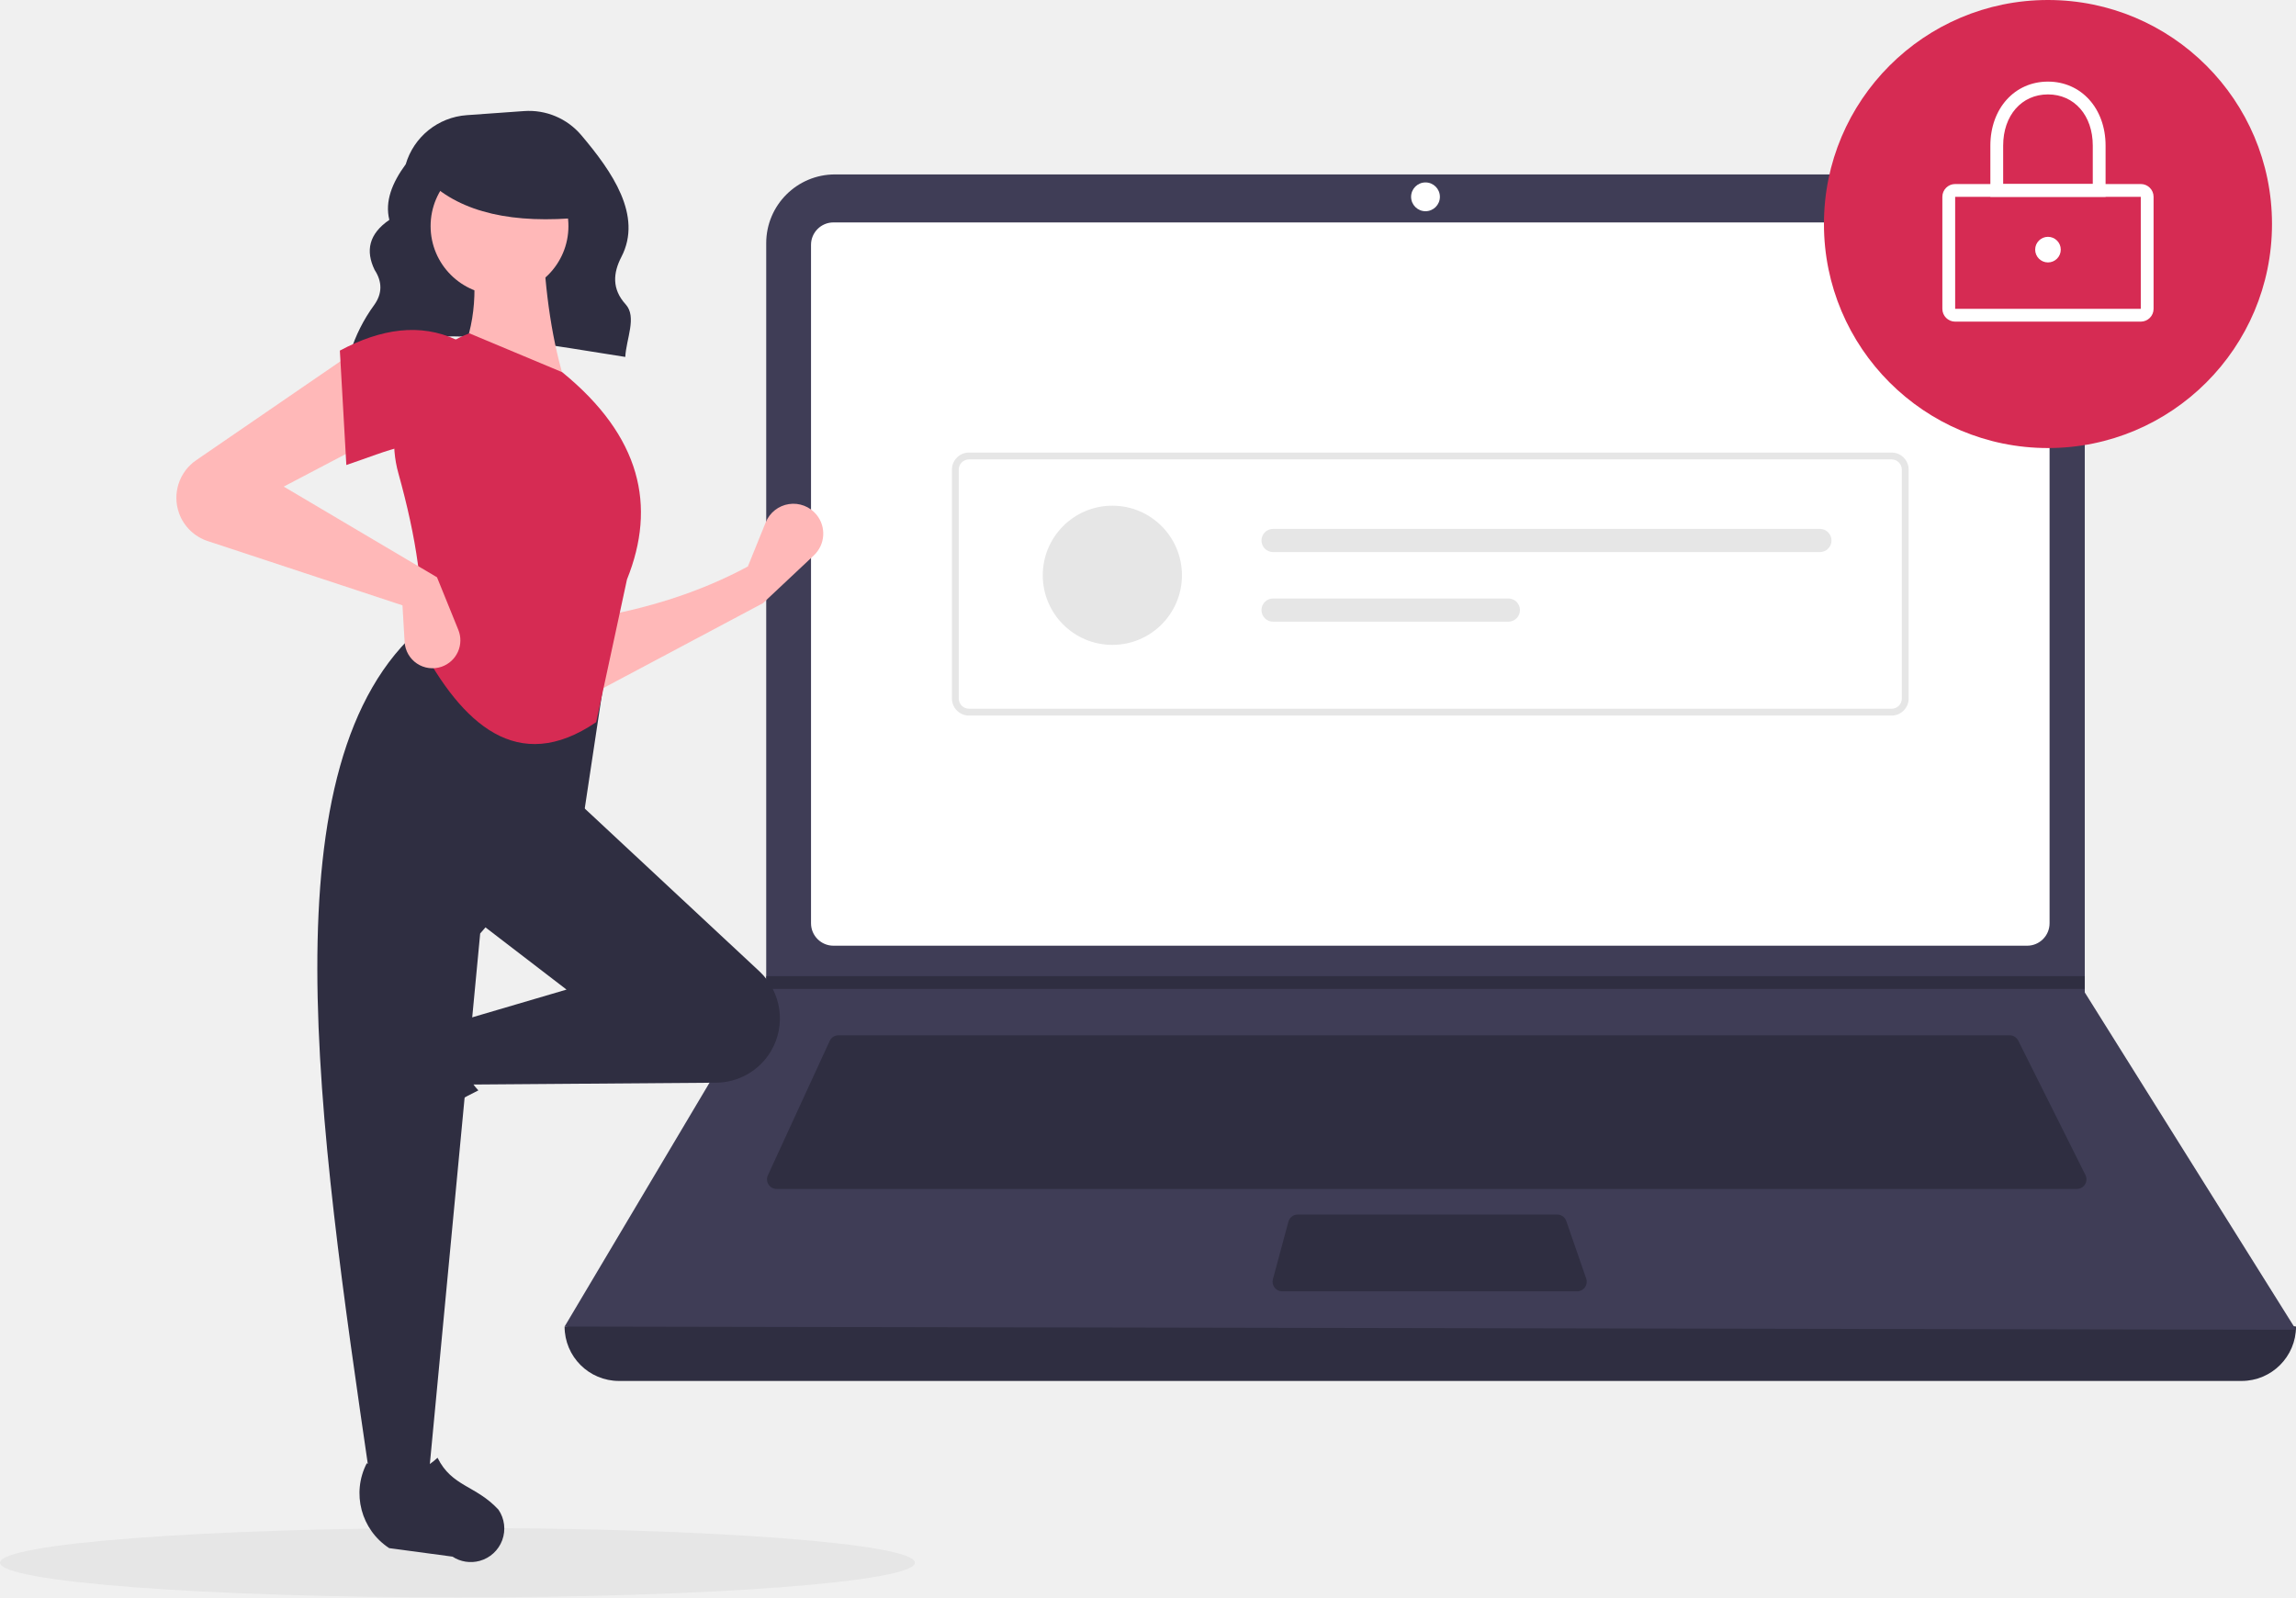
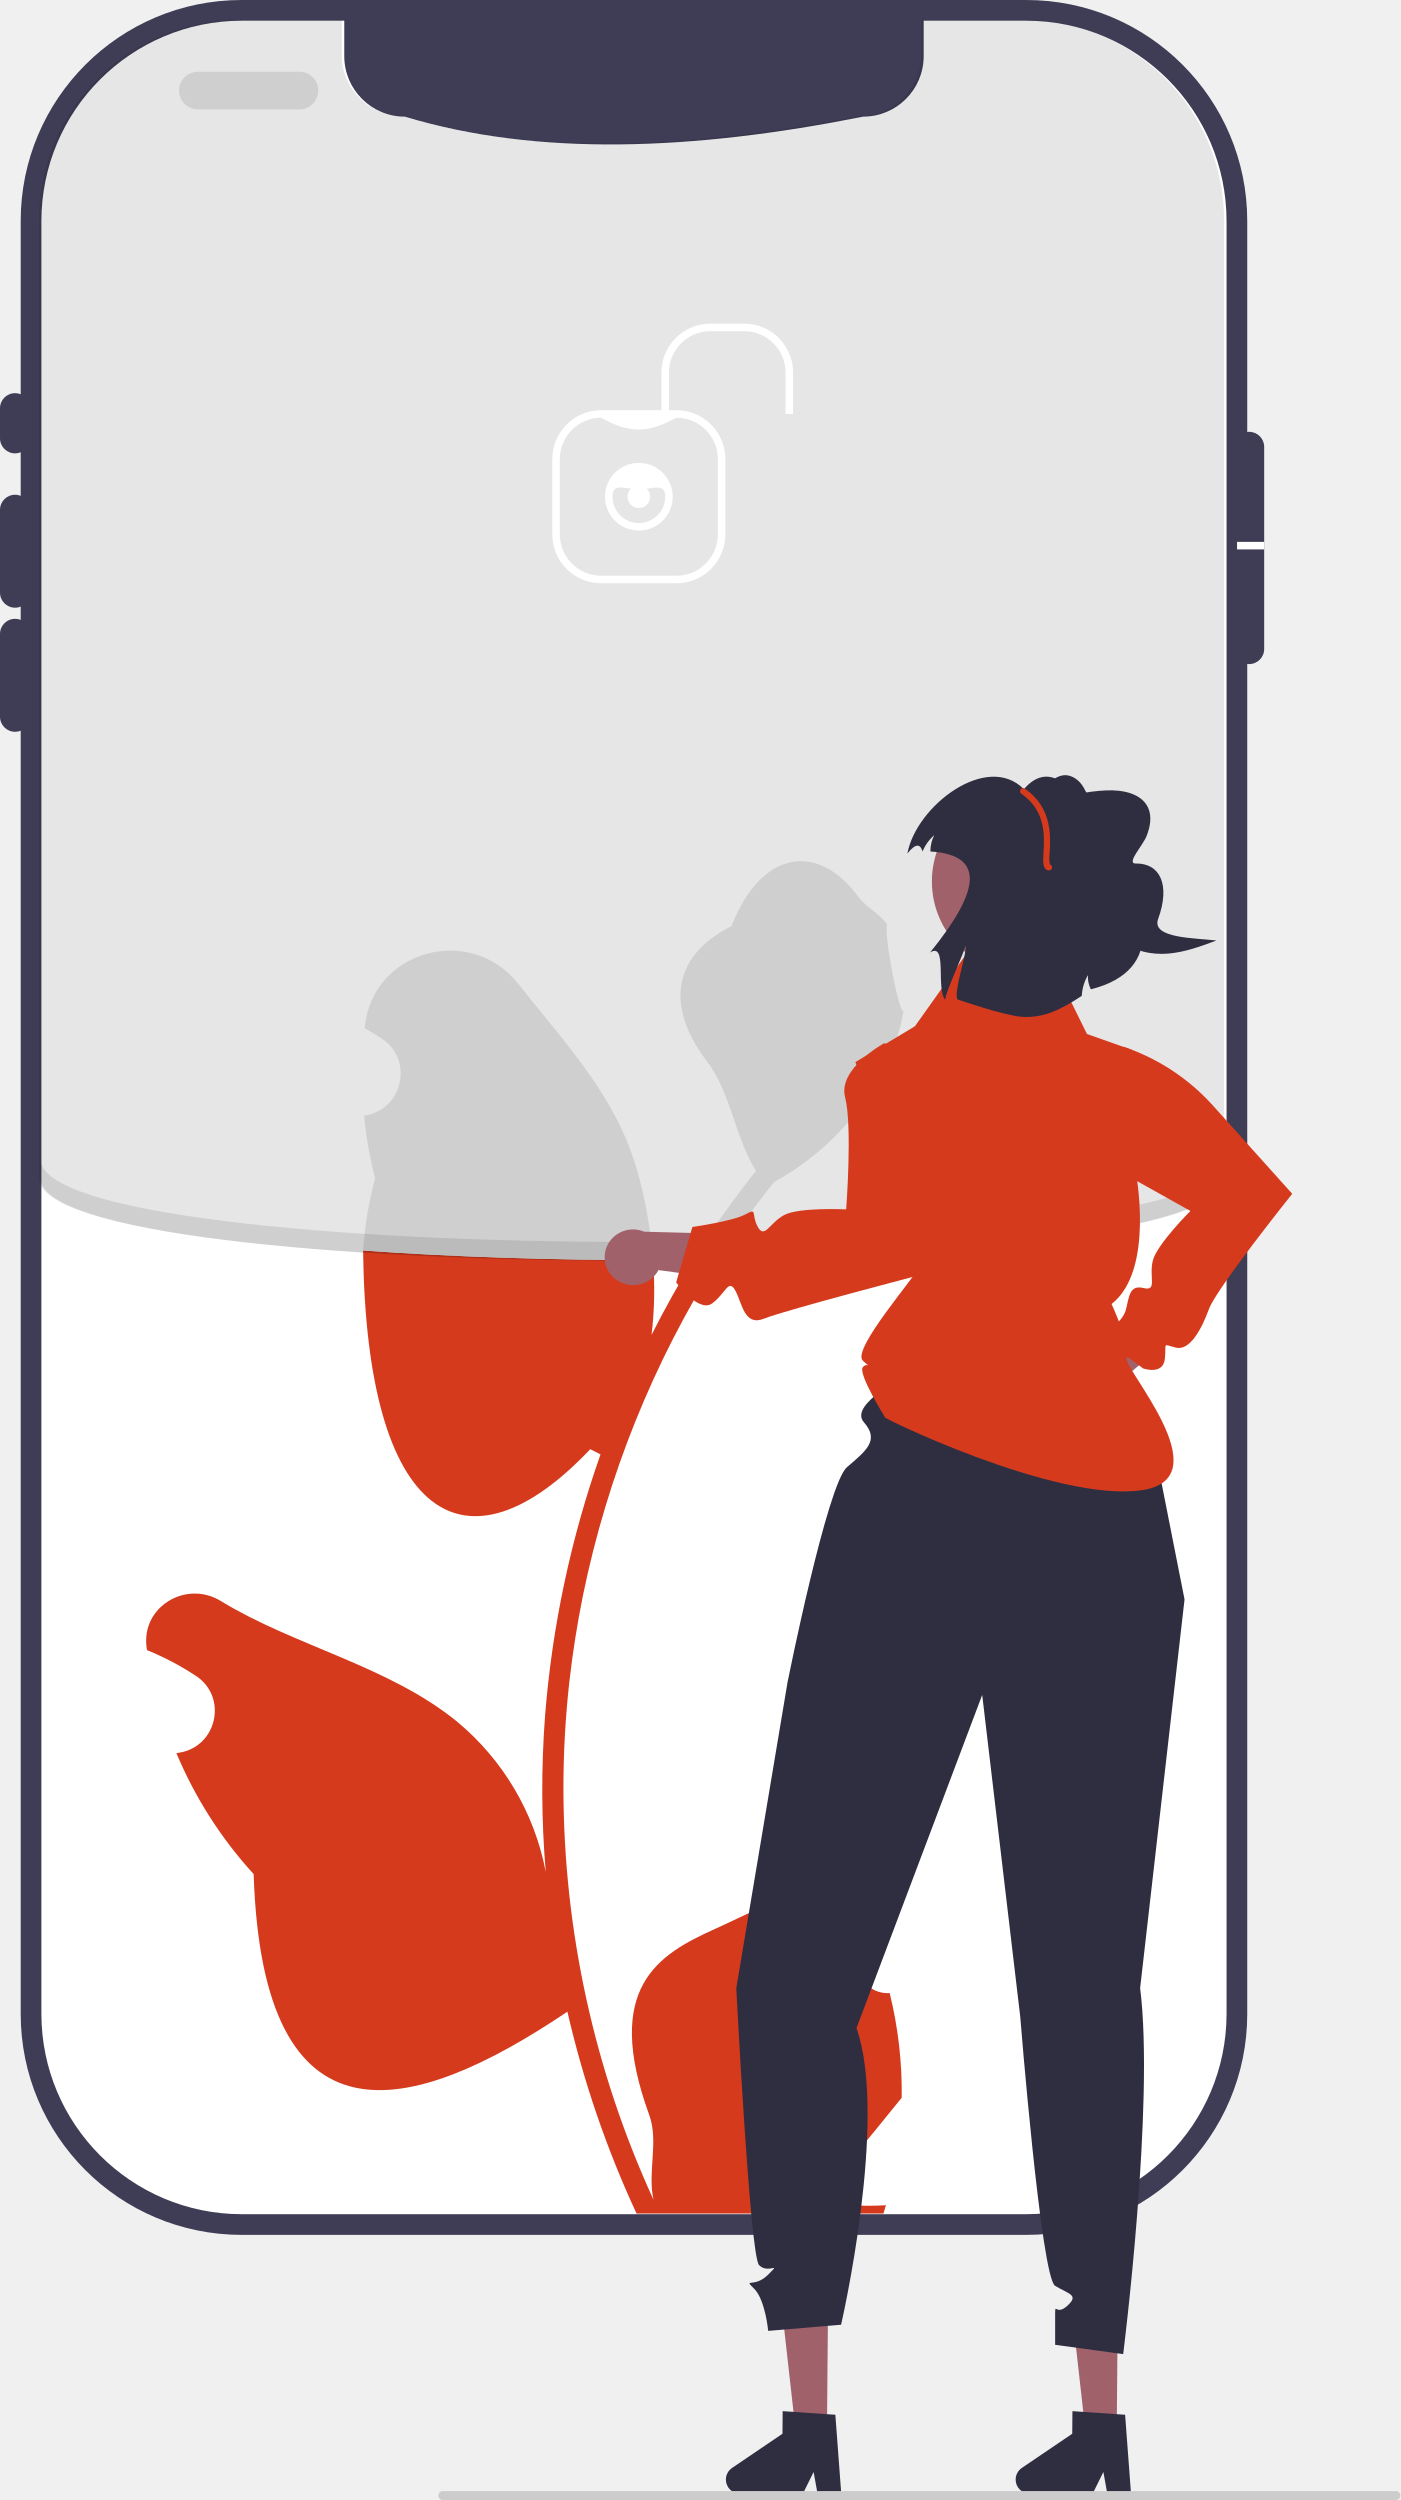
- <svg xmlns="http://www.w3.org/2000/svg" width="793" height="551.732" viewBox="0 0 793 551.732" role="img" artist="Katerina Limpitsouni" source="https://undraw.co/">
-   <ellipse cx="158" cy="539.732" rx="158" ry="12" fill="#e6e6e6" />
-   <path d="M324.272,296.554c27.497-11.695,61.744-4.285,95.191.858.311-6.228,4.084-13.808.132-18.153-4.801-5.279-4.359-10.825-1.47-16.404,7.388-14.265-3.197-29.444-13.884-42.065a23.669,23.669,0,0,0-19.755-8.292l-19.797,1.414A23.709,23.709,0,0,0,343.635,230.859v0c-4.727,6.429-7.257,12.841-5.664,19.219-7.081,4.839-8.27,10.68-5.089,17.264,2.698,4.146,2.669,8.182-.123,12.106a55.891,55.891,0,0,0-8.31,16.506Z" transform="translate(-203.5 -174.1342)" fill="#2f2e41" />
-   <path d="M977.709,651.097H417.291A18.791,18.791,0,0,1,398.5,632.306h0q304.727-35.415,598,0h0A18.791,18.791,0,0,1,977.709,651.097Z" transform="translate(-203.5 -174.1342)" fill="#2f2e41" />
-   <path d="M996.5,633.412l-598-1.105,69.306-116.616.332-.553V258.131a23.752,23.752,0,0,1,23.754-23.754H899.792a23.752,23.752,0,0,1,23.754,23.754V516.906Z" transform="translate(-203.5 -174.1342)" fill="#3f3d56" />
-   <path d="M491.35,250.957a7.746,7.746,0,0,0-7.738,7.738V493.031a7.747,7.747,0,0,0,7.738,7.738H903.65a7.747,7.747,0,0,0,7.738-7.738V258.694a7.747,7.747,0,0,0-7.738-7.738Z" transform="translate(-203.5 -174.1342)" fill="#fff" />
-   <path d="M493.078,531.718a3.325,3.325,0,0,0-3.013,1.93l-21.355,46.425a3.316,3.316,0,0,0,3.012,4.702H920.814a3.316,3.316,0,0,0,2.965-4.799L900.567,533.551a3.299,3.299,0,0,0-2.965-1.833Z" transform="translate(-203.5 -174.1342)" fill="#2f2e41" />
-   <circle cx="492.342" cy="67.98" r="4.974" fill="#fff" />
-   <path d="M651.7,593.619a3.321,3.321,0,0,0-3.202,2.454l-5.357,19.896a3.316,3.316,0,0,0,3.202,4.179h101.874a3.315,3.315,0,0,0,3.133-4.401l-6.887-19.896a3.318,3.318,0,0,0-3.134-2.231Z" transform="translate(-203.5 -174.1342)" fill="#2f2e41" />
-   <polygon points="720.046 337.135 720.046 341.556 264.306 341.556 264.649 341.004 264.649 337.135 720.046 337.135" fill="#2f2e41" />
-   <circle cx="707.335" cy="77.375" r="77.375" fill="#d62b53" />
-   <path d="M942.89,285.223H878.779a4.426,4.426,0,0,1-4.421-4.421V242.114a4.426,4.426,0,0,1,4.421-4.421H942.89a4.426,4.426,0,0,1,4.421,4.421v38.688A4.426,4.426,0,0,1,942.89,285.223Zm-64.111-43.109v38.688h64.114L942.89,242.114Z" transform="translate(-203.5 -174.1342)" fill="#fff" />
-   <path d="M930.731,242.114h-39.793V224.428c0-12.81,8.368-22.107,19.896-22.107s19.896,9.297,19.896,22.107Zm-35.372-4.421h30.95V224.428c0-10.413-6.363-17.686-15.475-17.686s-15.475,7.273-15.475,17.686Z" transform="translate(-203.5 -174.1342)" fill="#fff" />
-   <circle cx="707.335" cy="86.218" r="4.421" fill="#fff" />
-   <path d="M856.82,421.284H538.18a5.908,5.908,0,0,1-5.901-5.901V336.342a5.908,5.908,0,0,1,5.901-5.901H856.82a5.908,5.908,0,0,1,5.901,5.901V415.383A5.908,5.908,0,0,1,856.82,421.284Zm-318.64-88.482a3.544,3.544,0,0,0-3.54,3.54V415.383a3.544,3.544,0,0,0,3.54,3.54H856.82a3.544,3.544,0,0,0,3.54-3.54V336.342a3.544,3.544,0,0,0-3.54-3.54Z" transform="translate(-203.5 -174.1342)" fill="#e6e6e6" />
-   <circle cx="384.19" cy="198.695" r="24.036" fill="#e6e6e6" />
-   <path d="M643.203,356.805a4.006,4.006,0,1,0,0,8.012H832.061a4.006,4.006,0,0,0,0-8.012Z" transform="translate(-203.5 -174.1342)" fill="#e6e6e6" />
-   <path d="M643.203,380.842a4.006,4.006,0,1,0,0,8.012H724.469a4.006,4.006,0,1,0,0-8.012Z" transform="translate(-203.5 -174.1342)" fill="#e6e6e6" />
-   <path d="M467.022,382.462,408.119,413.778l-.746-26.096c19.226-3.209,37.517-8.797,54.429-17.895l6.16-15.22a10.318,10.318,0,0,1,17.536-2.678l0,0a10.318,10.318,0,0,1-.908,14.069Z" transform="translate(-203.5 -174.1342)" fill="#ffb8b8" />
-   <path d="M323.098,563.267v0a11.574,11.574,0,0,1,1.469-9.363l12.939-19.858a22.612,22.612,0,0,1,29.335-7.739h0c-5.438,9.256-4.68,17.377,1.878,24.434a117.631,117.631,0,0,0-27.936,19.045A11.574,11.574,0,0,1,323.098,563.267Z" transform="translate(-203.5 -174.1342)" fill="#2f2e41" />
-   <path d="M469.705,537.303l0,0a22.203,22.203,0,0,1-18.871,10.779l-85.96.651-3.728-21.623,38.026-11.184-32.061-24.605L402.154,450.313l63.65,59.324A22.203,22.203,0,0,1,469.705,537.303Z" transform="translate(-203.5 -174.1342)" fill="#2f2e41" />
-   <path d="M351.453,685.179H331.321c-18.075-123.898-36.474-248.142,17.895-294.515l64.122,10.439L405.136,455.532l-35.789,41.008Z" transform="translate(-203.5 -174.1342)" fill="#2f2e41" />
-   <path d="M369.149,713.246h0a11.574,11.574,0,0,1-9.363-1.469l-21.859-2.938a22.612,22.612,0,0,1-7.741-29.335v0c9.257,5.437,17.377,4.679,24.434-1.879,4.986,10.067,13.201,9.453,21.047,17.935A11.574,11.574,0,0,1,369.149,713.246Z" transform="translate(-203.5 -174.1342)" fill="#2f2e41" />
-   <path d="M399.172,307.902l-37.28-8.947c6.192-12.674,6.702-26.776,3.728-41.754l25.351-.746C391.764,275.08,394.167,292.481,399.172,307.902Z" transform="translate(-203.5 -174.1342)" fill="#ffb8b8" />
-   <path d="M409.418,423.552c-27.139,18.493-46.314.633-60.947-26.923,2.033-16.862-1.259-37.041-7.357-58.966a40.138,40.138,0,0,1,24.506-48.401h0l32.061,13.421c27.224,22.19,32.582,46.227,22.368,71.578Z" transform="translate(-203.5 -174.1342)" fill="#d62b53" />
-   <path d="M331.321,326.542,301.497,342.2l52.938,31.316,7.366,18.17a9.637,9.637,0,0,1-5.789,12.731h0a9.637,9.637,0,0,1-12.762-8.544l-.745-12.663-67.284-22.204a15.733,15.733,0,0,1-9.873-9.611v0a15.733,15.733,0,0,1,5.903-18.303l54.105-37.118Z" transform="translate(-203.5 -174.1342)" fill="#ffb8b8" />
-   <path d="M361.146,329.524c-12.439-5.451-23.749.47-38.026,5.219l-2.237-39.517c14.176-7.556,27.692-9.593,40.263-3.728Z" transform="translate(-203.5 -174.1342)" fill="#d62b53" />
-   <circle cx="172.525" cy="78.093" r="23.802" fill="#ffb8b8" />
-   <path d="M404.5,249.224c-23.566,2.308-41.523-1.546-53-12.52v-8.838h51Z" transform="translate(-203.5 -174.1342)" fill="#2f2e41" />
+ <svg xmlns="http://www.w3.org/2000/svg" width="372.193" height="664.464" viewBox="0 0 372.193 664.464" role="img" artist="Katerina Limpitsouni" source="https://undraw.co/">
+   <rect x="5.5" width="326" height="594" rx="58.728" fill="#3f3d56" />
+   <path d="M739.904,176.5v476.54a53.292,53.292,0,0,1-53.23,53.23h-208.54a53.292,53.292,0,0,1-53.23-53.23v-476.54a53.292,53.292,0,0,1,53.23-53.23h27.27v9.42a16.081,16.081,0,0,0,16.08,16.08c35.305,10.665,76.747,9,121.84,0a16.081,16.081,0,0,0,16.08-16.08v-9.42h27.27A53.292,53.292,0,0,1,739.904,176.5Z" transform="translate(-413.9033 -117.768)" fill="#fff" />
+   <path d="M417.903,238.268a4.005,4.005,0,0,1-4-4v-8a4,4,0,1,1,8,0v8A4.005,4.005,0,0,1,417.903,238.268Z" transform="translate(-413.9033 -117.768)" fill="#3f3d56" />
+   <path d="M417.903,279.289a4.005,4.005,0,0,1-4-4l0-22.021a4,4,0,1,1,8,0l0,22.021A4.005,4.005,0,0,1,417.903,279.289Z" transform="translate(-413.9033 -117.768)" fill="#3f3d56" />
+   <path d="M417.903,312.268a4.005,4.005,0,0,1-4-4V286.247a4,4,0,0,1,8,0V308.268A4.005,4.005,0,0,1,417.903,312.268Z" transform="translate(-413.9033 -117.768)" fill="#3f3d56" />
+   <path d="M745.905,232.54a3.997,3.997,0,0,0-4,3.99v53.74a4,4,0,0,0,8,0V236.53A4.003,4.003,0,0,0,745.905,232.54Z" transform="translate(-413.9033 -117.768)" fill="#3f3d56" />
+   <path d="M493.489,146.841h-27a5,5,0,0,1,0-10h27a5,5,0,0,1,0,10Z" transform="translate(-413.9033 -117.768)" fill="#e6e6e6" />
+   <path d="M650.362,647.495c-7.524.471-11.683-8.877-5.99-14.326.208-.828.358-1.423.566-2.251q-.112-.271-.225-.541c-7.609-18.144-23.017-7.958-40.943.152-14.785,6.689-29.687,15.404-17.321,49.336,2.597,7.128-.518,15.196,1.153,22.583A263.258,263.258,0,0,1,563.655,593.109a254.101,254.101,0,0,1,1.576-28.347q1.306-11.574,3.623-22.983a267.545,267.545,0,0,1,35.917-89.193q-3.296.044-6.602.071-5.95,9.715-11.089,19.891a100.252,100.252,0,0,0,.385-19.849c-26.731-.01-53.442-.865-77.058-2.565.896,72.379,27.613,87.472,60.376,52.807.917.47,1.812.941,2.729,1.388a273.582,273.582,0,0,0-14.726,69.302,259.474,259.474,0,0,0,.188,41.896q-.035-.247-.071-.494a68.565,68.565,0,0,0-23.407-39.591C517.484,560.646,492.036,555.197,472.603,543.303c-9.354-5.725-21.341,1.673-19.708,12.518q.039.26.079.519a75.332,75.332,0,0,1,8.445,4.069q2.341,1.321,4.584,2.804c8.521,5.635,5.576,18.844-4.52,20.402l-.229.035c-.165.024-.306.047-.47.071a111.645,111.645,0,0,0,20.536,32.157c2.409,74.338,41.522,64.752,83.369,36.58h.024a273.503,273.503,0,0,0,18.372,53.635h65.632c.235-.729.447-1.482.659-2.211a74.578,74.578,0,0,1-18.161-1.082c4.87-5.975,9.739-11.998,14.608-17.973a4.089,4.089,0,0,0,.306-.353c2.47-3.058,4.964-6.093,7.434-9.151l.001-.004a109.228,109.228,0,0,0-3.201-27.825Z" transform="translate(-413.9033 -117.768)" fill="#d63a1d" />
+   <path d="M580.427,420.796c-6.367-15.36-18.301-28.296-28.811-41.575-12.624-15.95-38.51-8.989-40.734,11.23q-.032.294-.063.587,2.342,1.321,4.584,2.804c8.521,5.635,5.576,18.844-4.52,20.402l-.229.035a111.551,111.551,0,0,0,2.94,16.679,101.224,101.224,0,0,0-3.19,19.177c23.616,1.7,50.328,2.555,77.058,2.565C586.598,440.943,583.984,429.367,580.427,420.796Z" transform="translate(-413.9033 -117.768)" fill="#e6e6e6" />
+   <path d="M649.141,401.33a54.06,54.06,0,0,0,4.917-14.773c-1.435.188-5.411-21.666-4.328-23.007-2-3.035-5.579-4.543-7.763-7.504-10.862-14.727-25.827-12.155-33.639,7.857-16.689,8.423-16.851,22.392-6.61,35.827,6.515,8.547,7.41,20.113,13.127,29.264-.588.753-1.2,1.482-1.788,2.235a263.619,263.619,0,0,0-16.886,24.429q3.306-.027,6.602-.071a259.313,259.313,0,0,1,16.894-23.675A70.871,70.871,0,0,0,649.141,401.33Z" transform="translate(-413.9033 -117.768)" fill="#e6e6e6" />
+   <path d="M739.242,176.284v254.54c0,29.35-315,29.35-315,0v-254.54a53.292,53.292,0,0,1,53.23-53.23h27.27v9.42a16.081,16.081,0,0,0,16.08,16.08c33.805,10.617,75.539,8.869,121.84,0a16.081,16.081,0,0,0,16.08-16.08v-9.42h27.27A53.292,53.292,0,0,1,739.242,176.284Z" transform="translate(-413.9033 -117.768)" opacity="0.1" />
+   <path d="M611.695,203.79h-9a13.014,13.014,0,0,0-13,13v10h-16a13.014,13.014,0,0,0-13,13v20a13.014,13.014,0,0,0,13,13h20a13.014,13.014,0,0,0,13-13v-20a13.014,13.014,0,0,0-13-13h-2v-10a11.012,11.012,0,0,1,11-11h9a11.012,11.012,0,0,1,11,11v11h2v-11A13.014,13.014,0,0,0,611.695,203.79Zm-7,36v20a11.012,11.012,0,0,1-11,11h-20a11.012,11.012,0,0,1-11-11v-20a11.012,11.012,0,0,1,11-11c9.469,5.509,14.686,2.66,20,0A11.012,11.012,0,0,1,604.695,239.79Z" transform="translate(-413.9033 -117.768)" fill="#fff" />
+   <path d="M583.695,258.79a9,9,0,1,0-9-9A9.01,9.01,0,0,0,583.695,258.79Zm0-11c3.86,0,7-1.86,7,2a7,7,0,1,1-14,0C576.695,245.93,579.835,247.79,583.695,247.79Z" transform="translate(-413.9033 -117.768)" fill="#fff" />
+   <circle cx="169.791" cy="132.022" r="3" fill="#fff" />
+   <rect x="328.791" y="144.022" width="7.21" height="2" fill="#fff" />
+   <path d="M424.695,425.843v5c0,29.35,315,29.35,315,0v-5C739.695,455.193,424.695,455.193,424.695,425.843Z" transform="translate(-413.9033 -117.768)" opacity="0.1" />
+   <path d="M702.922,497.386a7.665,7.665,0,0,0,6.019-8.835,7.353,7.353,0,0,0-.327-1.171l20.489-17.183-5.061-13.464-25.522,26.573a7.644,7.644,0,0,0-4.326,8.268,7.315,7.315,0,0,0,8.531,5.851h0Q702.824,497.407,702.922,497.386Z" transform="translate(-413.9033 -117.768)" fill="#a0616a" />
+   <path d="M712.57,395.996l-8.125,6.479s-9.71,17.653-2.75,21.315,28.598,15.838,28.598,15.838-8.943,8.902-9.997,13.226,1.28,8.166-2.426,7.261-3.811,2.04-4.716,5.746-6.931,7.119-6.931,7.119L717.742,481.48s5.332,1.883,5.769-2.591-.777-3.843,2.929-2.939,6.829-4.895,8.803-10.304S757.357,435.064,757.357,435.064l-21.071-23.448a55.998,55.998,0,0,0-23.716-15.619Z" transform="translate(-413.9033 -117.768)" fill="#d63a1d" />
+   <polygon points="296.815 645.673 288.426 645.602 284.713 612.491 297.094 612.596 296.815 645.673" fill="#a0616a" />
+   <path d="M683.848,776.78a3.755,3.755,0,0,0,3.718,3.783l16.679.139,2.92-5.918,1.072,5.949,6.293.057-1.589-21.217-2.189-.146-8.931-.616-2.881-.193-.051,6.003-13.398,9.087A3.749,3.749,0,0,0,683.848,776.78Z" transform="translate(-413.9033 -117.768)" fill="#2f2e41" />
+   <polygon points="219.799 645.673 211.411 645.602 207.697 612.491 220.078 612.596 219.799 645.673" fill="#a0616a" />
+   <path d="M606.833,776.78a3.755,3.755,0,0,0,3.718,3.783l16.679.139,2.92-5.918,1.072,5.949,6.293.057-1.589-21.217-2.189-.146-8.931-.616-2.881-.193-.051,6.003-13.398,9.087A3.749,3.749,0,0,0,606.833,776.78Z" transform="translate(-413.9033 -117.768)" fill="#2f2e41" />
+   <path d="M655.406,483.055s-16.108,7.935-11.908,12.711.748,7.477-4.486,11.964-15.771,57.04-15.771,57.04l-13.644,81.409s3.62,71.084,6.05,73.616,6.168-1.207,2.429,2.532-6.73.748-3.739,3.739,3.739,11.216,3.739,11.216l19.376-1.633s12.612-54.639,4.095-78.844l33.412-88.545,10.101,85.437s5.545,69.378,9.283,71.621,6.432,2.394,3.216,5.31-3.216-1.571-3.216,2.915v7.441l18.087,2.483s8.401-66.511,4.504-97.287L728.738,542.873l-9.196-46.553-9.497-12.517Z" transform="translate(-413.9033 -117.768)" fill="#2f2e41" />
+   <path d="M577.677,457.876a7.665,7.665,0,0,0,10.585-1.503,7.354,7.354,0,0,0,.645-1.03l26.501,3.57,6.543-12.81-36.832-.965a7.644,7.644,0,0,0-9.025,2.372,7.315,7.315,0,0,0,1.421,10.247l0,0Q577.595,457.818,577.677,457.876Z" transform="translate(-413.9033 -117.768)" fill="#a0616a" />
+   <path d="M659.114,396.713l-10.262-1.641s-12.316,6.724-10.334,14.335.285,29.795.285,29.795-12.603-.613-16.51,1.52-5.173,6.446-7.001,3.098.099-5.125-3.249-3.297-14.105,3.355-14.105,3.355l-4.324,14.724s6.008,8.261,9.609,5.571,4.31-6.7,6.138-3.351,2.338,9.589,7.665,7.405,43.379-12.094,43.379-12.094l4.599-45.974Z" transform="translate(-413.9033 -117.768)" fill="#d63a1d" />
+   <path d="M649.099,494.406s-7.245-11.563-5.866-13.259,3.107,1.235,0-1.726,14.317-22.721,15.461-25.632S641.254,400.058,641.254,400.058l15.829-9.533,13.378-18.821,23.926,3.828,8.418,17.064L714.695,396.79l1,1v31s5.292,26.461-6.351,35.57c0,0,5.555,12.101,4.06,14.344s25.393,31.719,4.291,35.086C694.581,517.478,645.277,493.099,649.099,494.406Z" transform="translate(-413.9033 -117.768)" fill="#d63a1d" />
+   <path d="M530.427,781.042a1.186,1.186,0,0,0,1.19,1.19h253.29a1.19,1.19,0,1,0,0-2.38h-253.29A1.187,1.187,0,0,0,530.427,781.042Z" transform="translate(-413.9033 -117.768)" fill="#ccc" />
+   <circle cx="272.045" cy="234.283" r="24.363" fill="#a0616a" />
+   <path d="M704.774,334.04c-.251-2.193-1.753-4.903-2.799-6.846s-3.064-3.531-5.267-3.395a5.618,5.618,0,0,0-4.304,2.925,11.781,11.781,0,0,0-1.339,5.201,27.241,27.241,0,0,0,8.858,21.691c1.708,1.531,3.762,2.894,6.056,2.946a7.811,7.811,0,0,0,5.532-2.488c3.712-3.717,4.273-9.828,2.291-14.693s-2.867-6.758-7.398-9.415" transform="translate(-413.9033 -117.768)" fill="#2f2e41" />
+   <path d="M670.549,369.08c.407,2.168-3.341,12.476-2.143,14.334,0,0,12.404,4.308,17.146,4.618,5.794.375,10.454-2.002,15.873-5.579a12.166,12.166,0,0,1,1.638-5.509,7.371,7.371,0,0,0,.766,3.765c20.296-5.042,15.327-23.255,3.069-31.788l-8.149-18.742c2.445.815-4.935-11.776-12.717-2.657-9.738-9.917-28.602,4.36-30.966,17.113,2.274-2.879,3.459-2.539,4.042-.554a11.225,11.225,0,0,1,3.096-4.327,9.382,9.382,0,0,0-1.01,4.327c15.361.953,12.502,11.316-.088,26.84,4.656-2.898,1.514,9.591,4,12.576C665.227,381.409,670.109,371.109,670.549,369.08Z" transform="translate(-413.9033 -117.768)" fill="#2f2e41" />
+   <path d="M692.716,349.121a.815.815,0,0,0,.222-1.599,9.872,9.872,0,0,1-.056-3.035c.265-4.501.709-12.035-6.605-17.121a.815.815,0,0,0-.93,1.338c6.564,4.564,6.17,11.258,5.909,15.687-.149,2.532-.257,4.361,1.279,4.709A.809.809,0,0,0,692.716,349.121Z" transform="translate(-413.9033 -117.768)" fill="#d63a1d" />
+   <path d="M692.336,331.311A45.962,45.962,0,0,1,707.987,327.842c4.267-.181,9.359.771,11.093,4.674,1.052,2.368.492,5.143-.471,7.549s-5.462,7.262-2.871,7.209c6.507-.133,9.284,5.685,5.983,14.727-1.914,5.244,9.964,5.042,15.501,5.744-4.161,1.544-8.385,3.102-12.807,3.472s-9.145-.591-12.447-3.556c-3.573-3.209-4.946-8.192-5.554-12.956s-.639-9.67-2.254-14.192-5.324-8.735-10.109-9.136" transform="translate(-413.9033 -117.768)" fill="#2f2e41" />
</svg>
